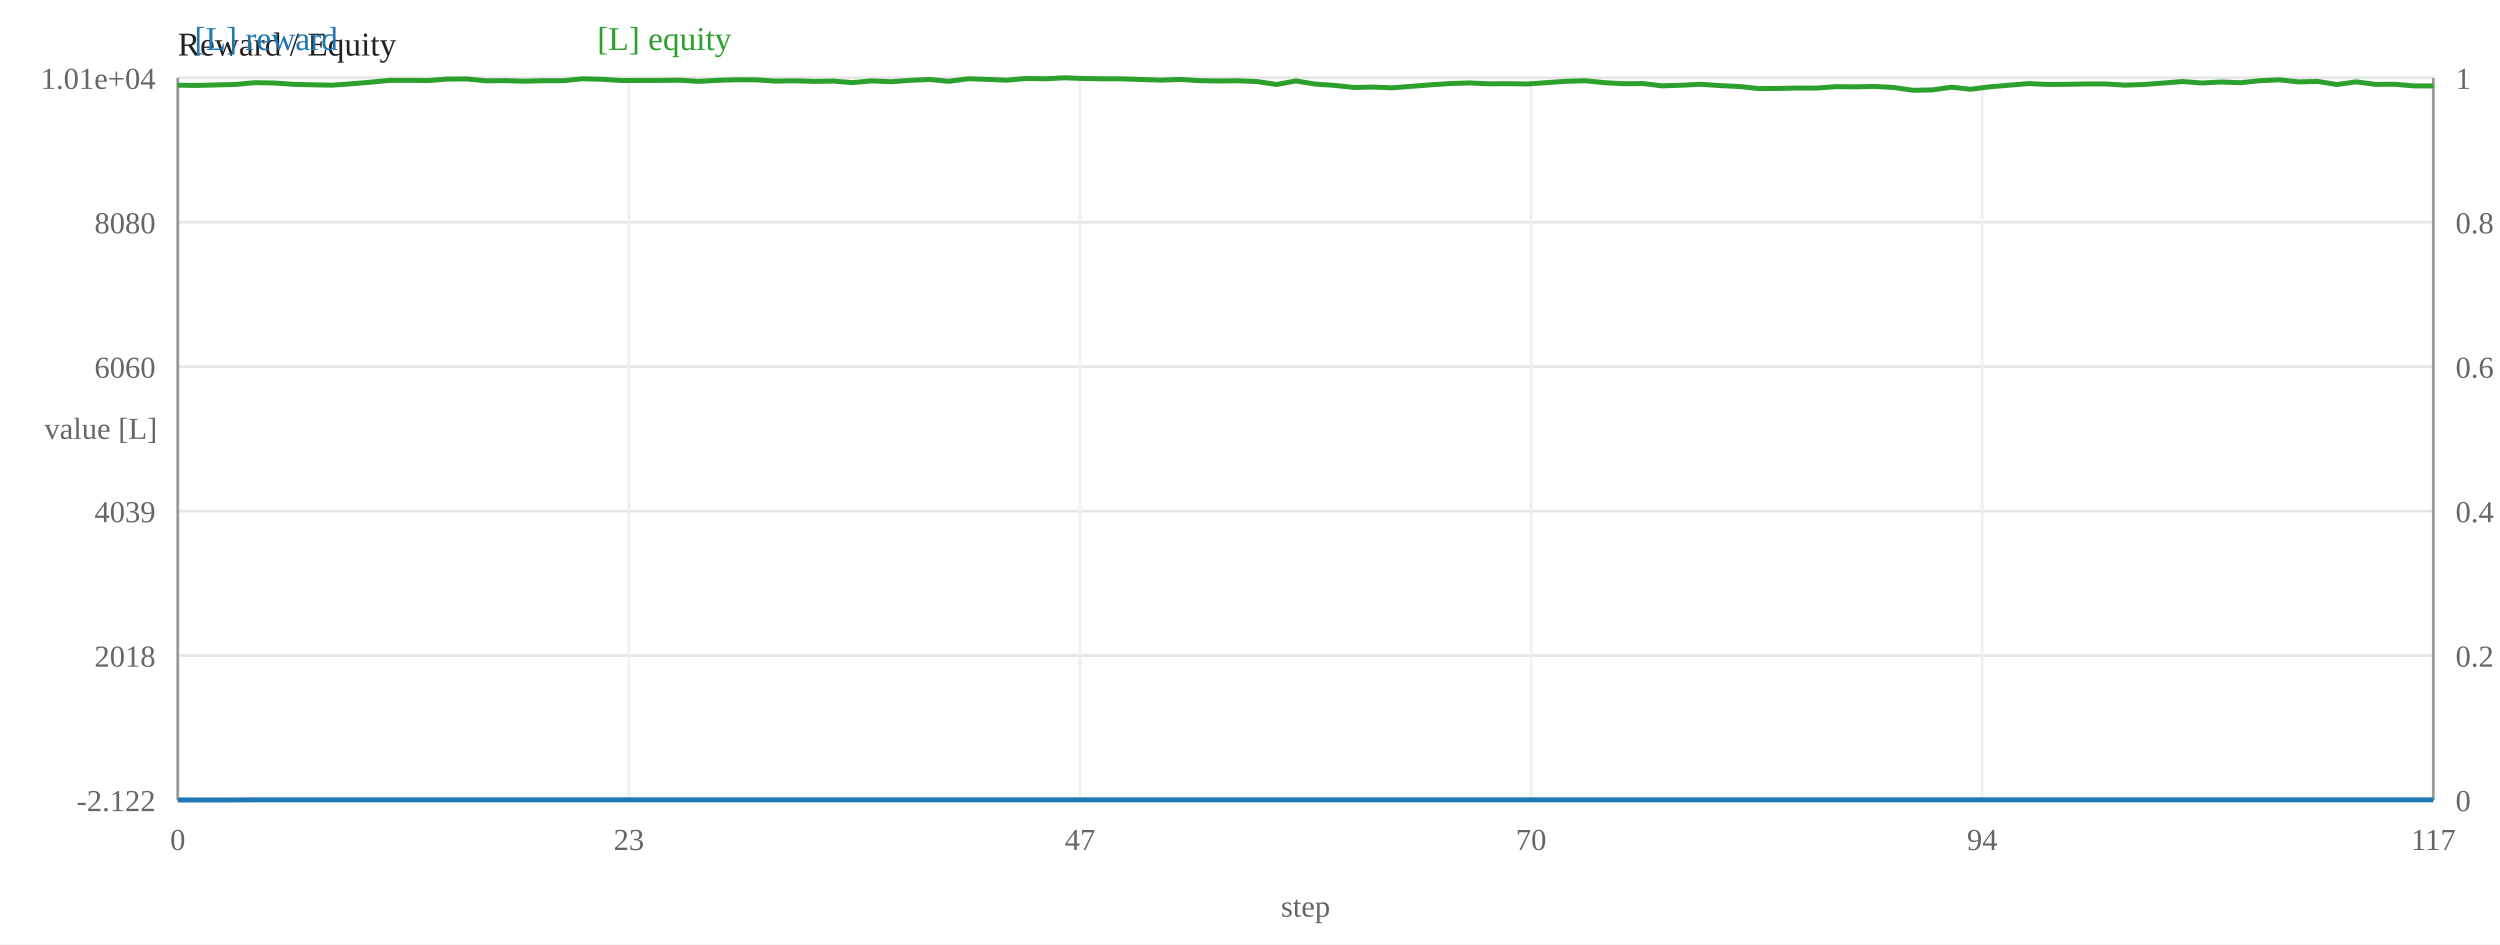
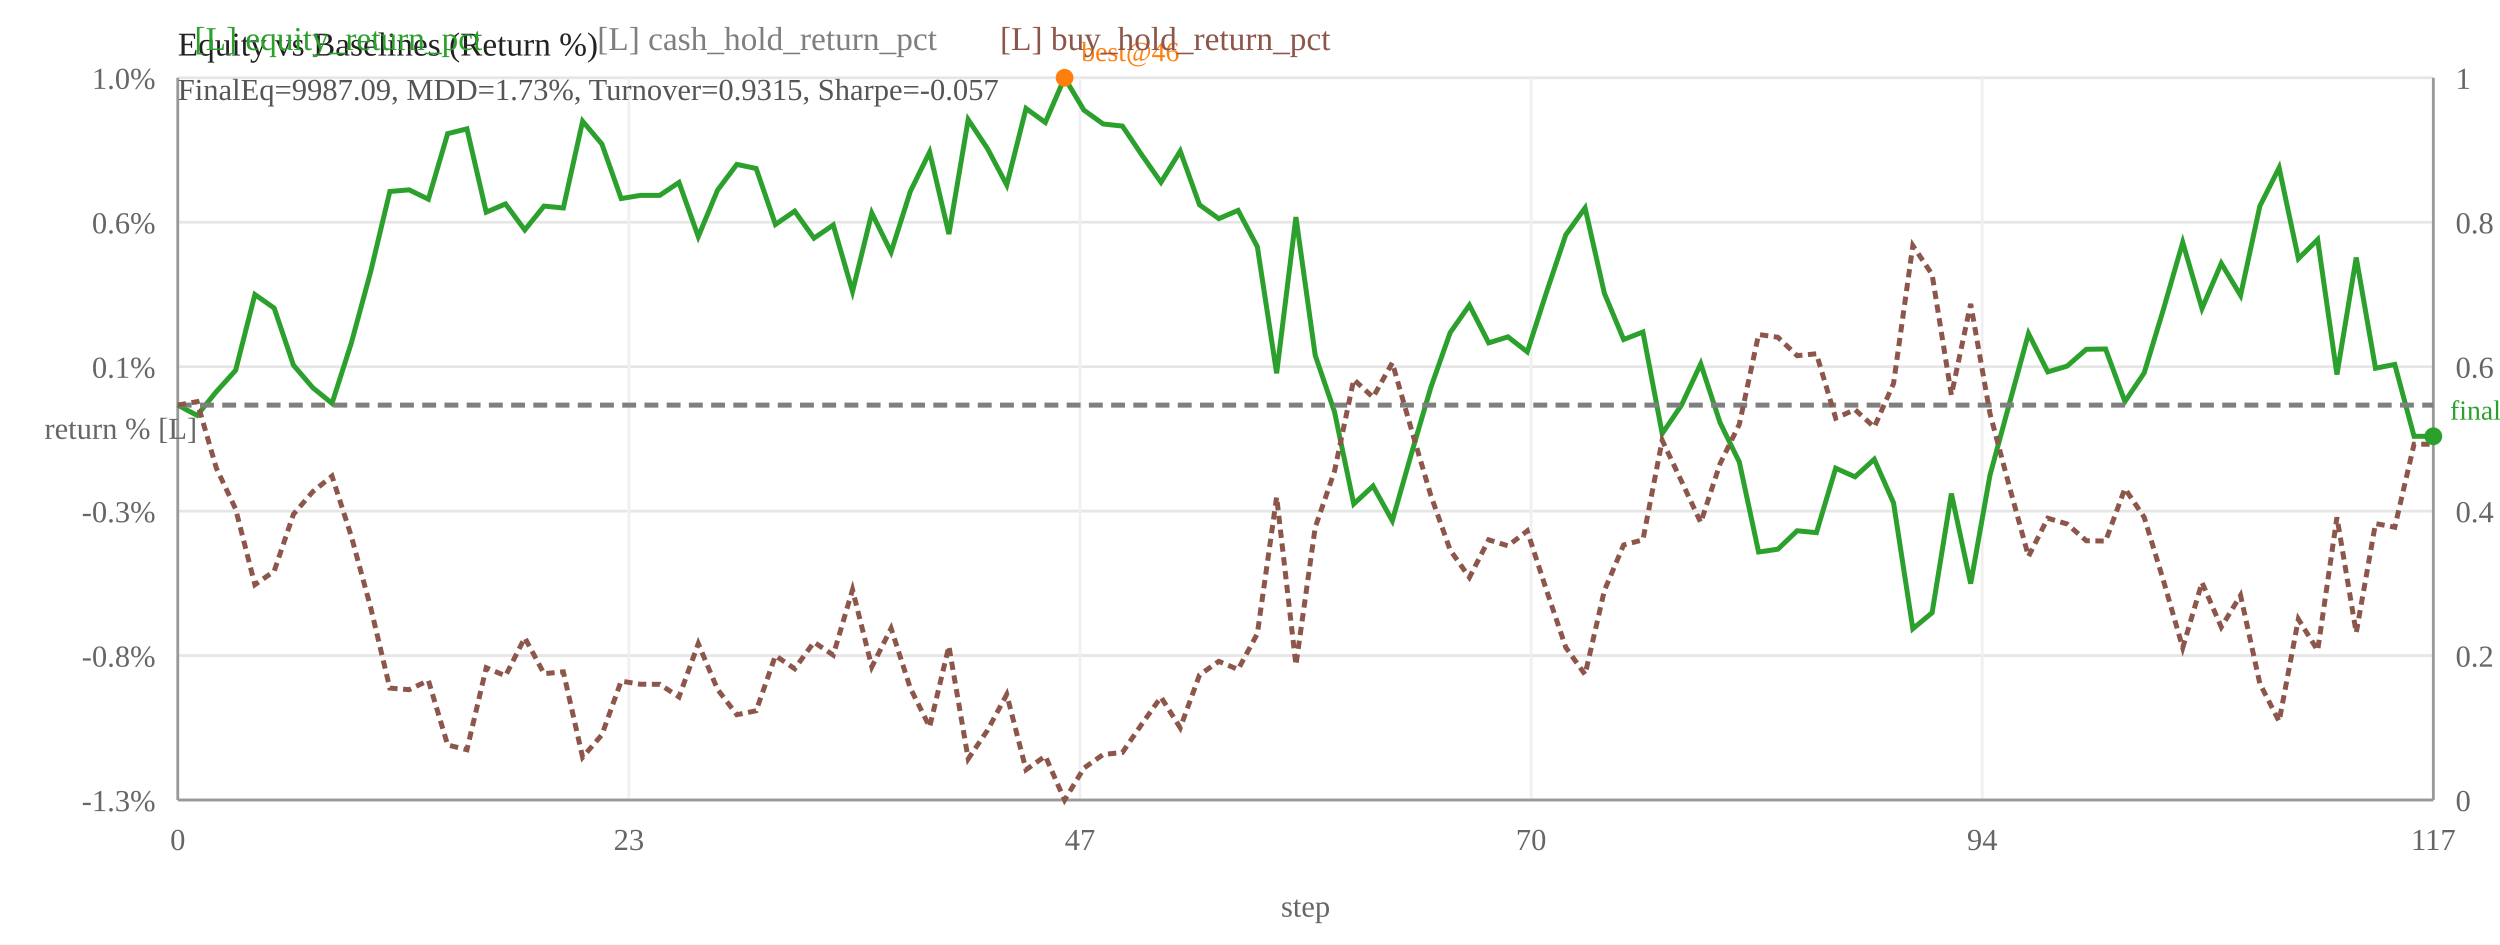
<svg xmlns="http://www.w3.org/2000/svg" width="900" height="340">
  <rect x="0" y="0" width="900" height="340" fill="white" />
  <line x1="64" y1="28.00" x2="876" y2="28.00" stroke="#e6e6e6" stroke-width="1" />
  <line x1="64" y1="80.00" x2="876" y2="80.00" stroke="#e6e6e6" stroke-width="1" />
  <line x1="64" y1="132.00" x2="876" y2="132.00" stroke="#e6e6e6" stroke-width="1" />
  <line x1="64" y1="184.00" x2="876" y2="184.00" stroke="#e6e6e6" stroke-width="1" />
  <line x1="64" y1="236.00" x2="876" y2="236.00" stroke="#e6e6e6" stroke-width="1" />
  <line x1="64" y1="288.00" x2="876" y2="288.00" stroke="#e6e6e6" stroke-width="1" />
  <line x1="64.00" y1="28" x2="64.00" y2="288" stroke="#f0f0f0" stroke-width="1" />
  <line x1="226.40" y1="28" x2="226.40" y2="288" stroke="#f0f0f0" stroke-width="1" />
  <line x1="388.80" y1="28" x2="388.80" y2="288" stroke="#f0f0f0" stroke-width="1" />
  <line x1="551.20" y1="28" x2="551.20" y2="288" stroke="#f0f0f0" stroke-width="1" />
  <line x1="713.60" y1="28" x2="713.60" y2="288" stroke="#f0f0f0" stroke-width="1" />
  <line x1="876.00" y1="28" x2="876.00" y2="288" stroke="#f0f0f0" stroke-width="1" />
  <line x1="64" y1="28" x2="64" y2="288" stroke="#999" />
  <line x1="876" y1="28" x2="876" y2="288" stroke="#999" />
  <line x1="64" y1="288" x2="876" y2="288" stroke="#999" />
  <text x="64.00" y="306" text-anchor="middle" font-size="11" fill="#666">0</text>
  <text x="226.40" y="306" text-anchor="middle" font-size="11" fill="#666">23</text>
  <text x="388.80" y="306" text-anchor="middle" font-size="11" fill="#666">47</text>
  <text x="551.20" y="306" text-anchor="middle" font-size="11" fill="#666">70</text>
  <text x="713.60" y="306" text-anchor="middle" font-size="11" fill="#666">94</text>
  <text x="876.00" y="306" text-anchor="middle" font-size="11" fill="#666">117</text>
-   <text x="56" y="32.00" text-anchor="end" font-size="11" fill="#666">1.01e+04</text>
+   <text x="56" y="32.00" text-anchor="end" font-size="11" fill="#666">1.0%</text>
  <text x="884" y="32.00" text-anchor="start" font-size="11" fill="#666">1</text>
-   <text x="56" y="84.00" text-anchor="end" font-size="11" fill="#666">8080</text>
+   <text x="56" y="84.00" text-anchor="end" font-size="11" fill="#666">0.6%</text>
  <text x="884" y="84.00" text-anchor="start" font-size="11" fill="#666">0.8</text>
-   <text x="56" y="136.00" text-anchor="end" font-size="11" fill="#666">6060</text>
+   <text x="56" y="136.00" text-anchor="end" font-size="11" fill="#666">0.1%</text>
  <text x="884" y="136.00" text-anchor="start" font-size="11" fill="#666">0.6</text>
-   <text x="56" y="188.00" text-anchor="end" font-size="11" fill="#666">4039</text>
+   <text x="56" y="188.00" text-anchor="end" font-size="11" fill="#666">-0.3%</text>
  <text x="884" y="188.00" text-anchor="start" font-size="11" fill="#666">0.4</text>
-   <text x="56" y="240.00" text-anchor="end" font-size="11" fill="#666">2018</text>
+   <text x="56" y="240.00" text-anchor="end" font-size="11" fill="#666">-0.8%</text>
  <text x="884" y="240.00" text-anchor="start" font-size="11" fill="#666">0.2</text>
-   <text x="56" y="292.00" text-anchor="end" font-size="11" fill="#666">-2.122</text>
+   <text x="56" y="292.00" text-anchor="end" font-size="11" fill="#666">-1.3%</text>
  <text x="884" y="292.00" text-anchor="start" font-size="11" fill="#666">0</text>
-   <polyline fill="none" stroke="#1f77b4" stroke-width="1.8" points="64.00,288.00 70.94,287.99 77.88,287.99 84.82,287.98 91.76,287.94 98.70,287.94 105.64,287.94 112.58,287.94 119.52,287.94 126.46,287.94 133.40,287.94 140.34,287.94 147.28,287.94 154.22,287.94 161.16,287.94 168.10,287.94 175.04,287.94 181.98,287.94 188.92,287.94 195.86,287.94 202.80,287.94 209.74,287.94 216.68,287.94 223.62,287.94 230.56,287.94 237.50,287.94 244.44,287.94 251.38,287.94 258.32,287.94 265.26,287.94 272.21,287.94 279.15,287.94 286.09,287.94 293.03,287.94 299.97,287.94 306.91,287.94 313.85,287.94 320.79,287.94 327.73,287.94 334.67,287.94 341.61,287.94 348.55,287.94 355.49,287.94 362.43,287.94 369.37,287.94 376.31,287.94 383.25,287.94 390.19,287.94 397.13,287.94 404.07,287.94 411.01,287.94 417.95,287.94 424.89,287.94 431.83,287.94 438.77,287.94 445.71,287.94 452.65,287.94 459.59,287.95 466.53,287.94 473.47,287.94 480.41,287.94 487.35,287.94 494.29,287.94 501.23,287.94 508.17,287.94 515.11,287.94 522.05,287.94 528.99,287.94 535.93,287.94 542.87,287.94 549.81,287.94 556.75,287.95 563.69,287.95 570.63,287.95 577.57,287.94 584.51,287.94 591.45,287.94 598.39,287.95 605.33,287.94 612.27,287.94 619.21,287.94 626.15,287.94 633.09,287.94 640.03,287.94 646.97,287.95 653.91,287.95 660.85,287.95 667.79,287.95 674.74,287.95 681.68,287.95 688.62,287.95 695.56,287.94 702.50,287.95 709.44,287.95 716.38,287.95 723.32,287.95 730.26,287.94 737.20,287.94 744.14,287.94 751.08,287.94 758.02,287.95 764.96,287.95 771.90,287.95 778.84,287.95 785.78,287.95 792.72,287.94 799.66,287.95 806.60,287.95 813.54,287.95 820.48,287.95 827.42,287.95 834.36,287.95 841.30,287.95 848.24,287.95 855.18,287.95 862.12,287.95 869.06,287.95 876.00,287.95" />
-   <polyline fill="none" stroke="#2ca02c" stroke-width="1.8" points="64.00,30.68 70.94,30.76 77.88,30.57 84.82,30.39 91.76,29.77 98.70,29.88 105.64,30.35 112.58,30.53 119.52,30.66 126.46,30.17 133.40,29.59 140.34,28.93 147.28,28.92 154.22,28.99 161.16,28.46 168.10,28.42 175.04,29.10 181.98,29.03 188.92,29.24 195.86,29.05 202.80,29.06 209.74,28.36 216.68,28.54 223.62,28.99 230.56,28.96 237.50,28.96 244.44,28.86 251.38,29.30 258.32,28.92 265.26,28.71 272.21,28.74 279.15,29.20 286.09,29.09 293.03,29.31 299.97,29.20 306.91,29.75 313.85,29.11 320.79,29.43 327.73,28.93 334.67,28.61 341.61,29.28 348.55,28.34 355.49,28.58 362.43,28.88 369.37,28.25 376.31,28.37 383.25,28.00 390.19,28.26 397.13,28.38 404.07,28.39 411.01,28.63 417.95,28.85 424.89,28.60 431.83,29.04 438.77,29.15 445.71,29.08 452.65,29.38 459.59,30.42 466.53,29.14 473.47,30.27 480.41,30.73 487.35,31.48 494.29,31.34 501.23,31.62 508.17,31.07 515.11,30.53 522.05,30.08 528.99,29.86 535.93,30.17 542.87,30.12 549.81,30.24 556.75,29.75 563.69,29.28 570.63,29.06 577.57,29.76 584.51,30.14 591.45,30.08 598.39,30.91 605.33,30.68 612.27,30.34 619.21,30.82 626.15,31.14 633.09,31.88 640.03,31.85 646.97,31.70 653.91,31.72 660.85,31.19 667.79,31.26 674.74,31.12 681.68,31.48 688.62,32.50 695.56,32.37 702.50,31.40 709.44,32.13 716.38,31.25 723.32,30.67 730.26,30.09 737.20,30.40 744.14,30.36 751.08,30.22 758.02,30.22 764.96,30.65 771.90,30.41 778.84,29.89 785.78,29.35 792.72,29.89 799.66,29.52 806.60,29.78 813.54,29.05 820.48,28.74 827.42,29.48 834.36,29.32 841.30,30.43 848.24,29.47 855.18,30.37 862.12,30.34 869.06,30.93 876.00,30.93" />
+   <polyline fill="none" stroke="#2ca02c" stroke-width="1.8" points="64.00,145.84 70.94,149.55 77.88,141.00 84.82,133.32 91.76,106.04 98.70,110.91 105.64,131.45 112.58,139.56 119.52,145.21 126.46,123.53 133.40,97.97 140.34,68.93 147.28,68.35 154.22,71.71 161.16,48.11 168.10,46.39 175.04,76.38 181.98,73.41 188.92,82.78 195.86,74.19 202.80,74.87 209.74,43.64 216.68,51.86 223.62,71.48 230.56,70.33 237.50,70.33 244.44,65.68 251.38,85.19 258.32,68.45 265.26,59.19 272.21,60.64 279.15,80.80 286.09,76.01 293.03,85.74 299.97,81.00 306.91,104.90 313.85,76.70 320.79,90.77 327.73,68.89 334.67,54.72 341.61,84.27 348.55,43.05 355.49,53.49 362.43,66.60 369.37,39.05 376.31,44.08 383.25,28.00 390.19,39.64 397.13,44.63 404.07,45.39 411.01,55.70 417.95,65.63 424.89,54.40 431.83,73.74 438.77,78.71 445.71,75.74 452.65,88.84 459.59,134.39 466.53,78.14 473.47,127.90 480.41,148.22 487.35,181.42 494.29,174.96 501.23,187.47 508.17,163.11 515.11,139.46 522.05,119.77 528.99,109.85 535.93,123.43 542.87,121.27 549.81,126.67 556.75,105.18 563.69,84.52 570.63,74.85 577.57,105.57 584.51,122.22 591.45,119.52 598.39,156.07 605.33,145.87 612.27,130.97 619.21,152.13 626.15,166.33 633.09,198.71 640.03,197.71 646.97,191.08 653.91,191.76 660.85,168.56 667.79,171.65 674.74,165.33 681.68,181.06 688.62,226.35 695.56,220.57 702.50,177.69 709.44,210.11 716.38,171.12 723.32,145.52 730.26,120.08 737.20,133.87 744.14,131.81 751.08,125.74 758.02,125.64 764.96,144.57 771.90,134.25 778.84,111.34 785.78,87.25 792.72,111.08 799.66,94.80 806.60,106.35 813.54,74.21 820.48,60.40 827.42,93.13 834.36,86.26 841.30,134.84 848.24,92.72 855.18,132.56 862.12,131.20 869.06,157.07 876.00,157.07" />
+   <polyline fill="none" stroke="#7f7f7f" stroke-width="1.8" stroke-dasharray="5,3" points="64.00,145.84 70.94,145.84 77.88,145.84 84.82,145.84 91.76,145.84 98.70,145.84 105.64,145.84 112.58,145.84 119.52,145.84 126.46,145.84 133.40,145.84 140.34,145.84 147.28,145.84 154.22,145.84 161.16,145.84 168.10,145.84 175.04,145.84 181.98,145.84 188.92,145.84 195.86,145.84 202.80,145.84 209.74,145.84 216.68,145.84 223.62,145.84 230.56,145.84 237.50,145.84 244.44,145.84 251.38,145.84 258.32,145.84 265.26,145.84 272.21,145.84 279.15,145.84 286.09,145.84 293.03,145.84 299.97,145.84 306.91,145.84 313.85,145.84 320.79,145.84 327.73,145.84 334.67,145.84 341.61,145.84 348.55,145.84 355.49,145.84 362.43,145.84 369.37,145.84 376.31,145.84 383.25,145.84 390.19,145.84 397.13,145.84 404.07,145.84 411.01,145.84 417.95,145.84 424.89,145.84 431.83,145.84 438.77,145.84 445.71,145.84 452.65,145.84 459.59,145.84 466.53,145.84 473.47,145.84 480.41,145.84 487.35,145.84 494.29,145.84 501.23,145.84 508.17,145.84 515.11,145.84 522.05,145.84 528.99,145.84 535.93,145.84 542.87,145.84 549.81,145.84 556.75,145.84 563.69,145.84 570.63,145.84 577.57,145.84 584.51,145.84 591.45,145.84 598.39,145.84 605.33,145.84 612.27,145.84 619.21,145.84 626.15,145.84 633.09,145.84 640.03,145.84 646.97,145.84 653.91,145.84 660.85,145.84 667.79,145.84 674.74,145.84 681.68,145.84 688.62,145.84 695.56,145.84 702.50,145.84 709.44,145.84 716.38,145.84 723.32,145.84 730.26,145.84 737.20,145.84 744.14,145.84 751.08,145.84 758.02,145.84 764.96,145.84 771.90,145.84 778.84,145.84 785.78,145.84 792.72,145.84 799.66,145.84 806.60,145.84 813.54,145.84 820.48,145.84 827.42,145.84 834.36,145.84 841.30,145.84 848.24,145.84 855.18,145.84 862.12,145.84 869.06,145.84 876.00,145.84" />
+   <polyline fill="none" stroke="#8c564b" stroke-width="1.8" stroke-dasharray="3,2" points="64.00,145.84 70.94,144.60 77.88,168.50 84.82,183.25 91.76,210.49 98.70,205.63 105.64,185.13 112.58,177.03 119.52,171.39 126.46,193.02 133.40,218.54 140.34,247.71 147.28,248.28 154.22,244.97 161.16,268.20 168.10,269.90 175.04,240.38 181.98,243.30 188.92,229.58 195.86,242.53 202.80,241.86 209.74,272.61 216.68,264.51 223.62,245.20 230.56,246.33 237.50,246.34 244.44,250.91 251.38,231.71 258.32,248.18 265.26,257.30 272.21,255.87 279.15,236.03 286.09,240.75 293.03,231.17 299.97,235.83 306.91,212.31 313.85,240.07 320.79,226.22 327.73,247.75 334.67,261.70 341.61,232.61 348.55,273.19 355.49,262.91 362.43,250.00 369.37,277.12 376.31,272.17 383.25,288.00 390.19,276.54 397.13,271.63 404.07,270.88 411.01,260.73 417.95,250.96 424.89,262.02 431.83,242.98 438.77,238.09 445.71,241.01 452.65,228.12 459.59,178.92 466.53,239.44 473.47,189.89 480.41,169.67 487.35,136.60 494.29,143.04 501.23,130.59 508.17,154.84 515.11,178.39 522.05,197.99 528.99,207.87 535.93,194.34 542.87,196.50 549.81,191.12 556.75,212.52 563.69,233.08 570.63,242.85 577.57,212.60 584.51,196.18 591.45,194.34 598.39,158.50 605.33,173.22 612.27,188.11 619.21,166.96 626.15,152.77 633.09,120.42 640.03,121.41 646.97,128.04 653.91,127.36 660.85,150.54 667.79,147.46 674.74,153.77 681.68,138.05 688.62,88.41 695.56,98.81 702.50,142.20 709.44,109.40 716.38,148.84 723.32,174.94 730.26,200.32 737.20,186.56 744.14,188.62 751.08,194.67 758.02,194.78 764.96,175.89 771.90,186.19 778.84,209.03 785.78,233.20 792.72,209.68 799.66,225.75 806.60,214.34 813.54,246.07 820.48,259.70 827.42,222.89 834.36,234.18 841.30,186.22 848.24,227.80 855.18,188.47 862.12,189.81 869.06,159.92 876.00,159.92" />
+   <circle cx="383.25" cy="28.00" r="3.2" fill="#ff7f0e" />
+   <text x="389.25" y="22.00" font-size="10" fill="#ff7f0e">best@46</text>
+   <circle cx="876.00" cy="157.07" r="3.2" fill="#2ca02c" />
+   <text x="882.00" y="151.07" font-size="10" fill="#2ca02c">final@117</text>
  <text x="470.00" y="330" text-anchor="middle" font-size="11" fill="#666">step</text>
-   <text x="16" y="158.00" font-size="11" fill="#666">value [L]</text>
+   <text x="16" y="158.00" font-size="11" fill="#666">return % [L]</text>
  <text x="912" y="158.00" font-size="11" fill="#666">value [R]</text>
-   <text x="64" y="20" font-size="12" fill="#222">Reward / Equity</text>
-   <text x="70" y="18" font-size="12" fill="#1f77b4">[L] reward</text>
-   <text x="215" y="18" font-size="12" fill="#2ca02c">[L] equity</text>
+   <text x="64" y="20" font-size="12" fill="#222">Equity vs Baselines (Return %)</text>
+   <text x="64" y="36" font-size="11" fill="#555">FinalEq=9987.09, MDD=1.73%, Turnover=0.9315, Sharpe=-0.057</text>
+   <text x="70" y="18" font-size="12" fill="#2ca02c">[L] equity_return_pct</text>
+   <text x="215" y="18" font-size="12" fill="#7f7f7f">[L] cash_hold_return_pct</text>
+   <text x="360" y="18" font-size="12" fill="#8c564b">[L] buy_hold_return_pct</text>
</svg>
